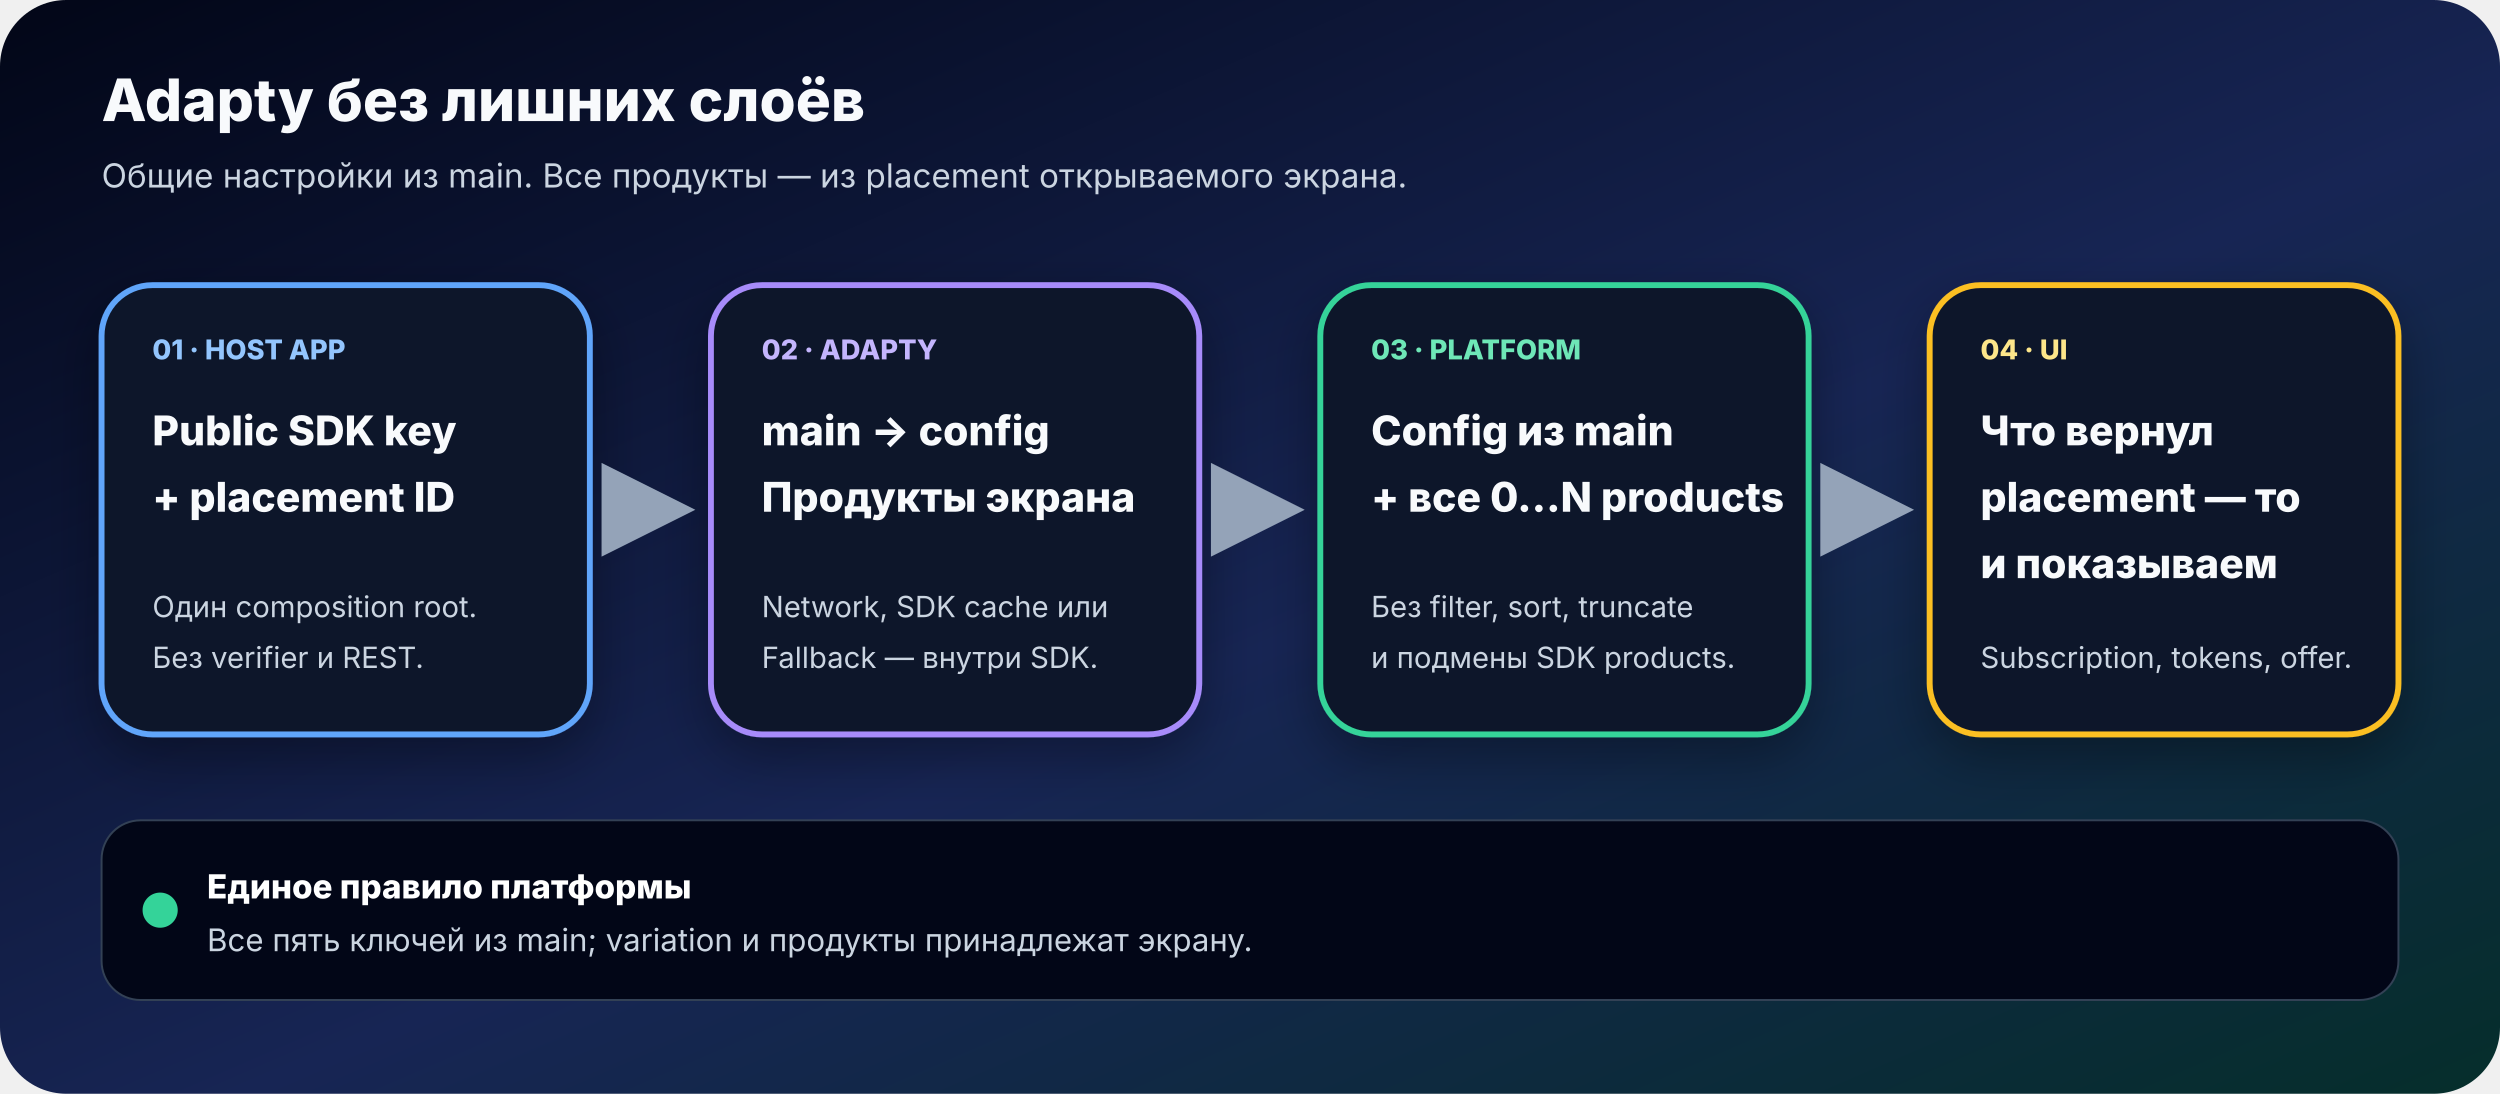
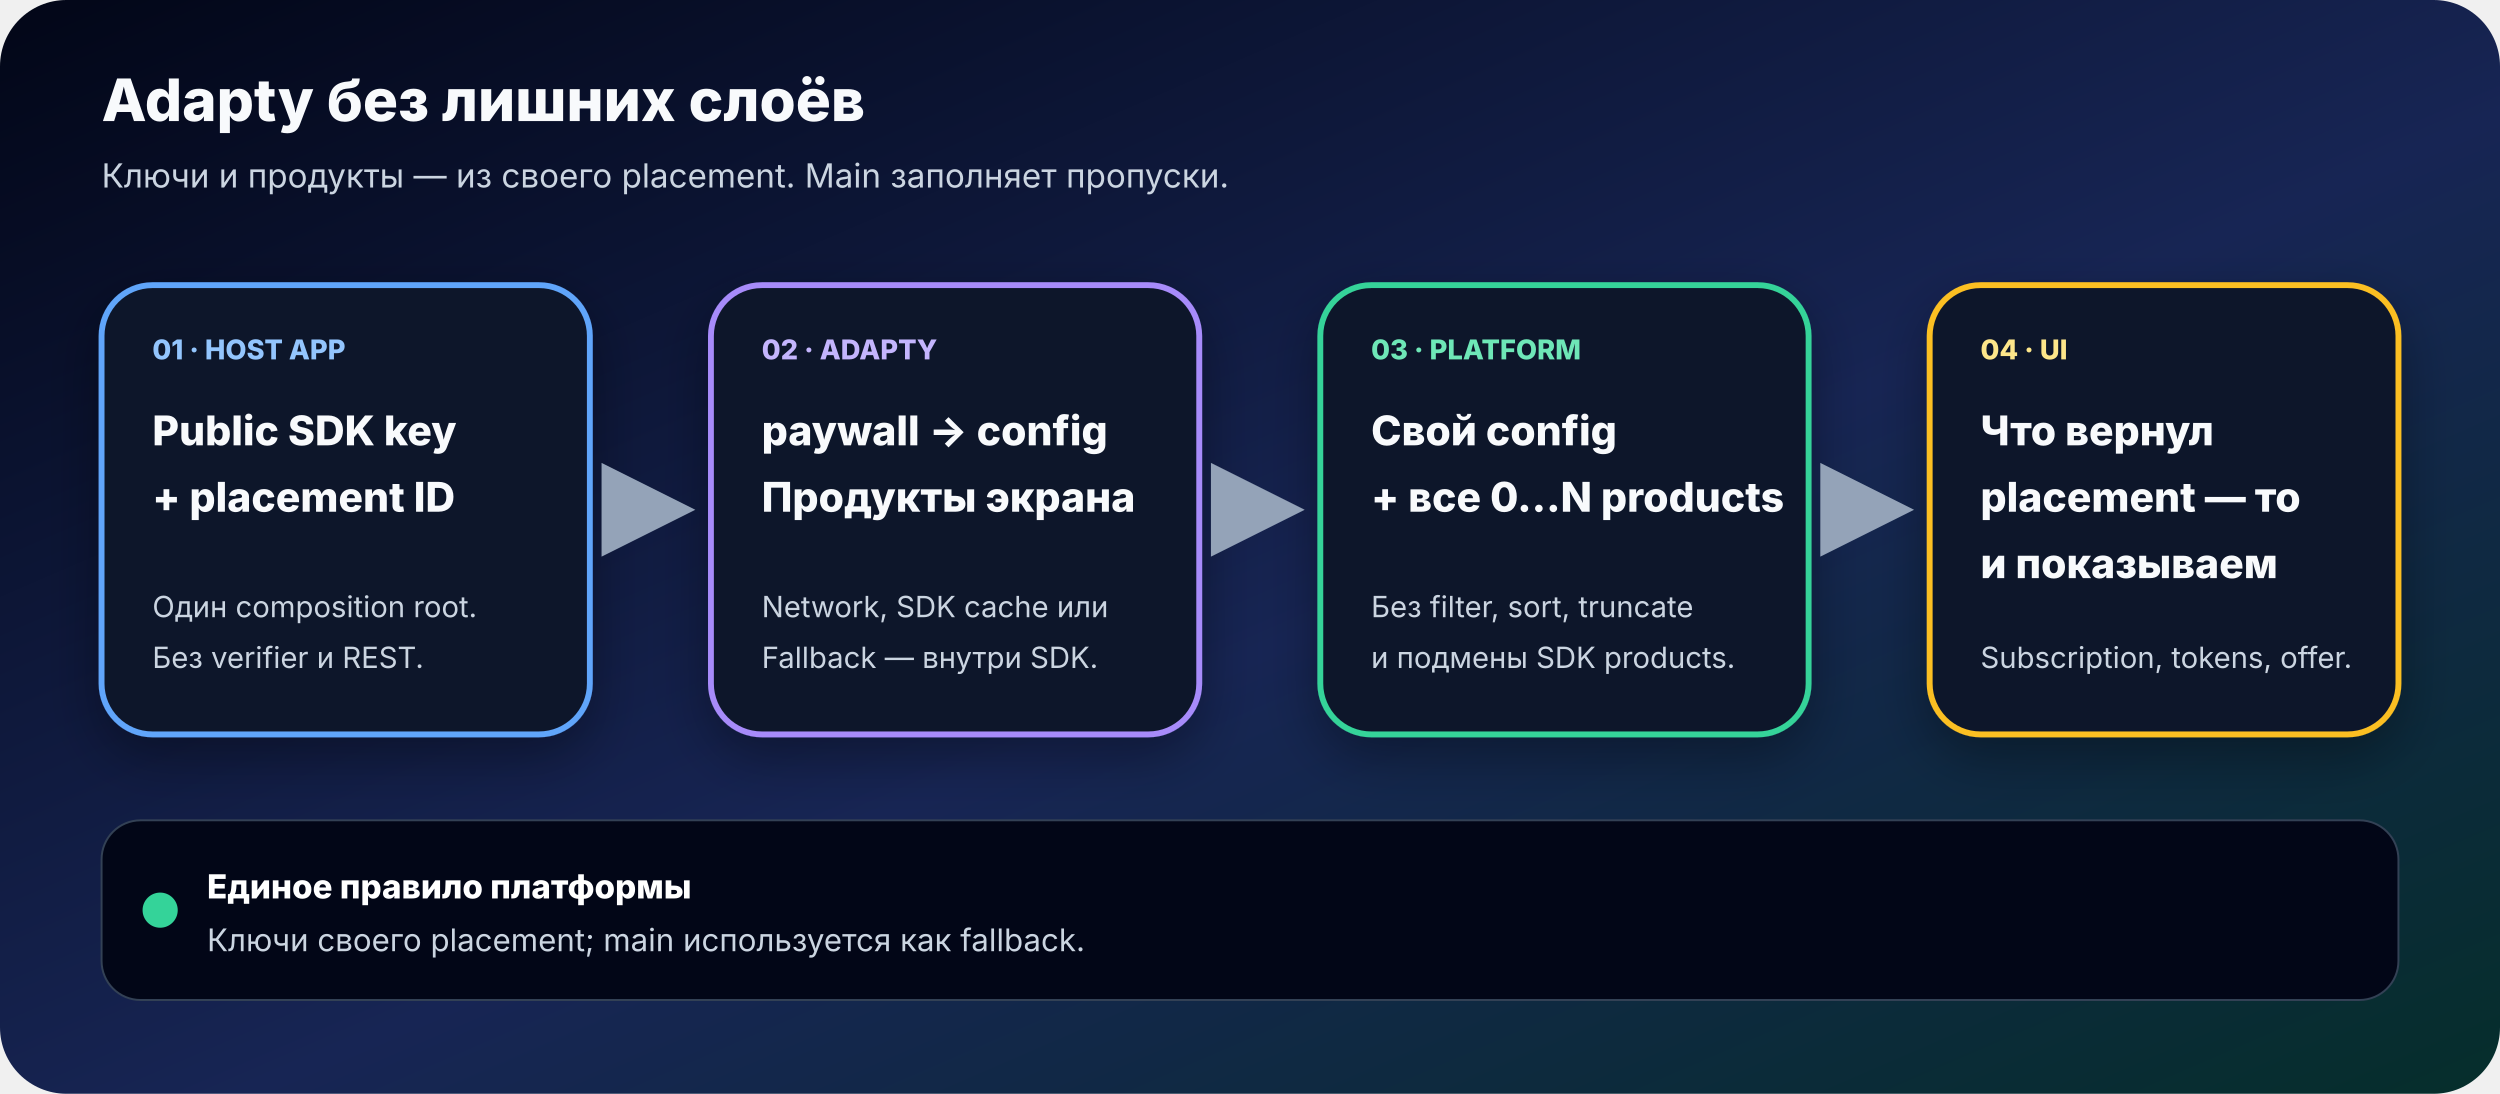
<svg xmlns="http://www.w3.org/2000/svg" width="1280" height="560" viewBox="0 0 1280 560" role="img" aria-labelledby="title description">
  <defs>
    <linearGradient id="background" x1="0" y1="0" x2="1" y2="1">
      <stop offset="0" stop-color="#020617" />
      <stop offset="0.55" stop-color="#172554" />
      <stop offset="1" stop-color="#052E2B" />
    </linearGradient>
    <filter id="shadow" x="-20%" y="-25%" width="140%" height="160%">
      <feDropShadow dx="0" dy="10" stdDeviation="14" flood-color="#000000" flood-opacity="0.35" />
    </filter>
    <marker id="arrow" markerWidth="12" markerHeight="12" refX="10" refY="6" orient="auto">
      <path d="M0,0 L12,6 L0,12 Z" fill="#94A3B8" />
    </marker>
  </defs>
  <rect width="1280" height="560" rx="34" fill="url(#background)" />
  <text x="52" y="62" fill="#F8FAFC" font-family="-apple-system,BlinkMacSystemFont,Segoe UI,sans-serif" font-size="30" font-weight="800">Adapty без лишних слоёв</text>
-   <text x="52" y="96" fill="#CBD5E1" font-family="-apple-system,BlinkMacSystemFont,Segoe UI,sans-serif" font-size="17">Общие настройки из main. Все продукты — из placement открываемого экрана.</text>
+   <text x="52" y="96" fill="#CBD5E1" font-family="-apple-system,BlinkMacSystemFont,Segoe UI,sans-serif" font-size="17">Ключи и продукты — из своего placement. Main заполняет пропуски.</text>
  <g filter="url(#shadow)">
    <rect x="52" y="146" width="250" height="230" rx="26" fill="#0F172A" stroke="#60A5FA" stroke-width="3" />
    <rect x="364" y="146" width="250" height="230" rx="26" fill="#0F172A" stroke="#A78BFA" stroke-width="3" />
    <rect x="676" y="146" width="250" height="230" rx="26" fill="#0F172A" stroke="#34D399" stroke-width="3" />
    <rect x="988" y="146" width="240" height="230" rx="26" fill="#0F172A" stroke="#FBBF24" stroke-width="3" />
  </g>
  <text x="78" y="184" fill="#93C5FD" font-family="-apple-system,BlinkMacSystemFont,Segoe UI,sans-serif" font-size="14" font-weight="800">01 · HOST APP</text>
  <text x="78" y="228" fill="#F8FAFC" font-family="-apple-system,BlinkMacSystemFont,Segoe UI,sans-serif" font-size="21" font-weight="800">Public SDK key</text>
  <text x="78" y="262" fill="#F8FAFC" font-family="-apple-system,BlinkMacSystemFont,Segoe UI,sans-serif" font-size="21" font-weight="800">+ placement ID</text>
  <text x="78" y="316" fill="#CBD5E1" font-family="-apple-system,BlinkMacSystemFont,Segoe UI,sans-serif" font-size="15">Один composition root.</text>
  <text x="78" y="342" fill="#CBD5E1" font-family="-apple-system,BlinkMacSystemFont,Segoe UI,sans-serif" font-size="15">Без verifier и REST.</text>
  <line x1="314" y1="261" x2="348" y2="261" stroke="#94A3B8" stroke-width="4" marker-end="url(#arrow)" />
  <text x="390" y="184" fill="#C4B5FD" font-family="-apple-system,BlinkMacSystemFont,Segoe UI,sans-serif" font-size="14" font-weight="800">02 · ADAPTY</text>
-   <text x="390" y="228" fill="#F8FAFC" font-family="-apple-system,BlinkMacSystemFont,Segoe UI,sans-serif" font-size="21" font-weight="800">main → config</text>
+   <text x="390" y="228" fill="#F8FAFC" font-family="-apple-system,BlinkMacSystemFont,Segoe UI,sans-serif" font-size="21" font-weight="800">paywall → config</text>
  <text x="390" y="262" fill="#F8FAFC" font-family="-apple-system,BlinkMacSystemFont,Segoe UI,sans-serif" font-size="21" font-weight="800">Продукты экрана</text>
  <text x="390" y="316" fill="#CBD5E1" font-family="-apple-system,BlinkMacSystemFont,Segoe UI,sans-serif" font-size="15">Network, SDK cache или</text>
  <text x="390" y="342" fill="#CBD5E1" font-family="-apple-system,BlinkMacSystemFont,Segoe UI,sans-serif" font-size="15">Fallback — внутри SDK.</text>
  <line x1="626" y1="261" x2="660" y2="261" stroke="#94A3B8" stroke-width="4" marker-end="url(#arrow)" />
  <text x="702" y="184" fill="#6EE7B7" font-family="-apple-system,BlinkMacSystemFont,Segoe UI,sans-serif" font-size="14" font-weight="800">03 · PLATFORM</text>
-   <text x="702" y="228" fill="#F8FAFC" font-family="-apple-system,BlinkMacSystemFont,Segoe UI,sans-serif" font-size="21" font-weight="800">Config из main</text>
+   <text x="702" y="228" fill="#F8FAFC" font-family="-apple-system,BlinkMacSystemFont,Segoe UI,sans-serif" font-size="21" font-weight="800">Свой config</text>
  <text x="702" y="262" fill="#F8FAFC" font-family="-apple-system,BlinkMacSystemFont,Segoe UI,sans-serif" font-size="21" font-weight="800">+ все 0…N products</text>
  <text x="702" y="316" fill="#CBD5E1" font-family="-apple-system,BlinkMacSystemFont,Segoe UI,sans-serif" font-size="15">Без filter, sort, truncate</text>
  <text x="702" y="342" fill="#CBD5E1" font-family="-apple-system,BlinkMacSystemFont,Segoe UI,sans-serif" font-size="15">и подмены SDK products.</text>
  <line x1="938" y1="261" x2="972" y2="261" stroke="#94A3B8" stroke-width="4" marker-end="url(#arrow)" />
  <text x="1014" y="184" fill="#FDE68A" font-family="-apple-system,BlinkMacSystemFont,Segoe UI,sans-serif" font-size="14" font-weight="800">04 · UI</text>
  <text x="1014" y="228" fill="#F8FAFC" font-family="-apple-system,BlinkMacSystemFont,Segoe UI,sans-serif" font-size="21" font-weight="800">Что вернул</text>
  <text x="1014" y="262" fill="#F8FAFC" font-family="-apple-system,BlinkMacSystemFont,Segoe UI,sans-serif" font-size="21" font-weight="800">placement — то</text>
  <text x="1014" y="296" fill="#F8FAFC" font-family="-apple-system,BlinkMacSystemFont,Segoe UI,sans-serif" font-size="21" font-weight="800">и показываем</text>
  <text x="1014" y="342" fill="#CBD5E1" font-family="-apple-system,BlinkMacSystemFont,Segoe UI,sans-serif" font-size="15">Subscription, tokens, offer.</text>
  <rect x="52" y="420" width="1176" height="92" rx="20" fill="#020617" stroke="#334155" />
  <circle cx="82" cy="466" r="9" fill="#34D399" />
  <text x="106" y="460" fill="#FFFFFF" font-family="-apple-system,BlinkMacSystemFont,Segoe UI,sans-serif" font-size="17" font-weight="800">Единое правило платформы</text>
-   <text x="106" y="487" fill="#CBD5E1" font-family="-apple-system,BlinkMacSystemFont,Segoe UI,sans-serif" font-size="16">Все пять ключей из main; variation и продукты принадлежат экрану.</text>
+   <text x="106" y="487" fill="#CBD5E1" font-family="-apple-system,BlinkMacSystemFont,Segoe UI,sans-serif" font-size="16">Ключи своего placement; main используется как fallback.</text>
</svg>
